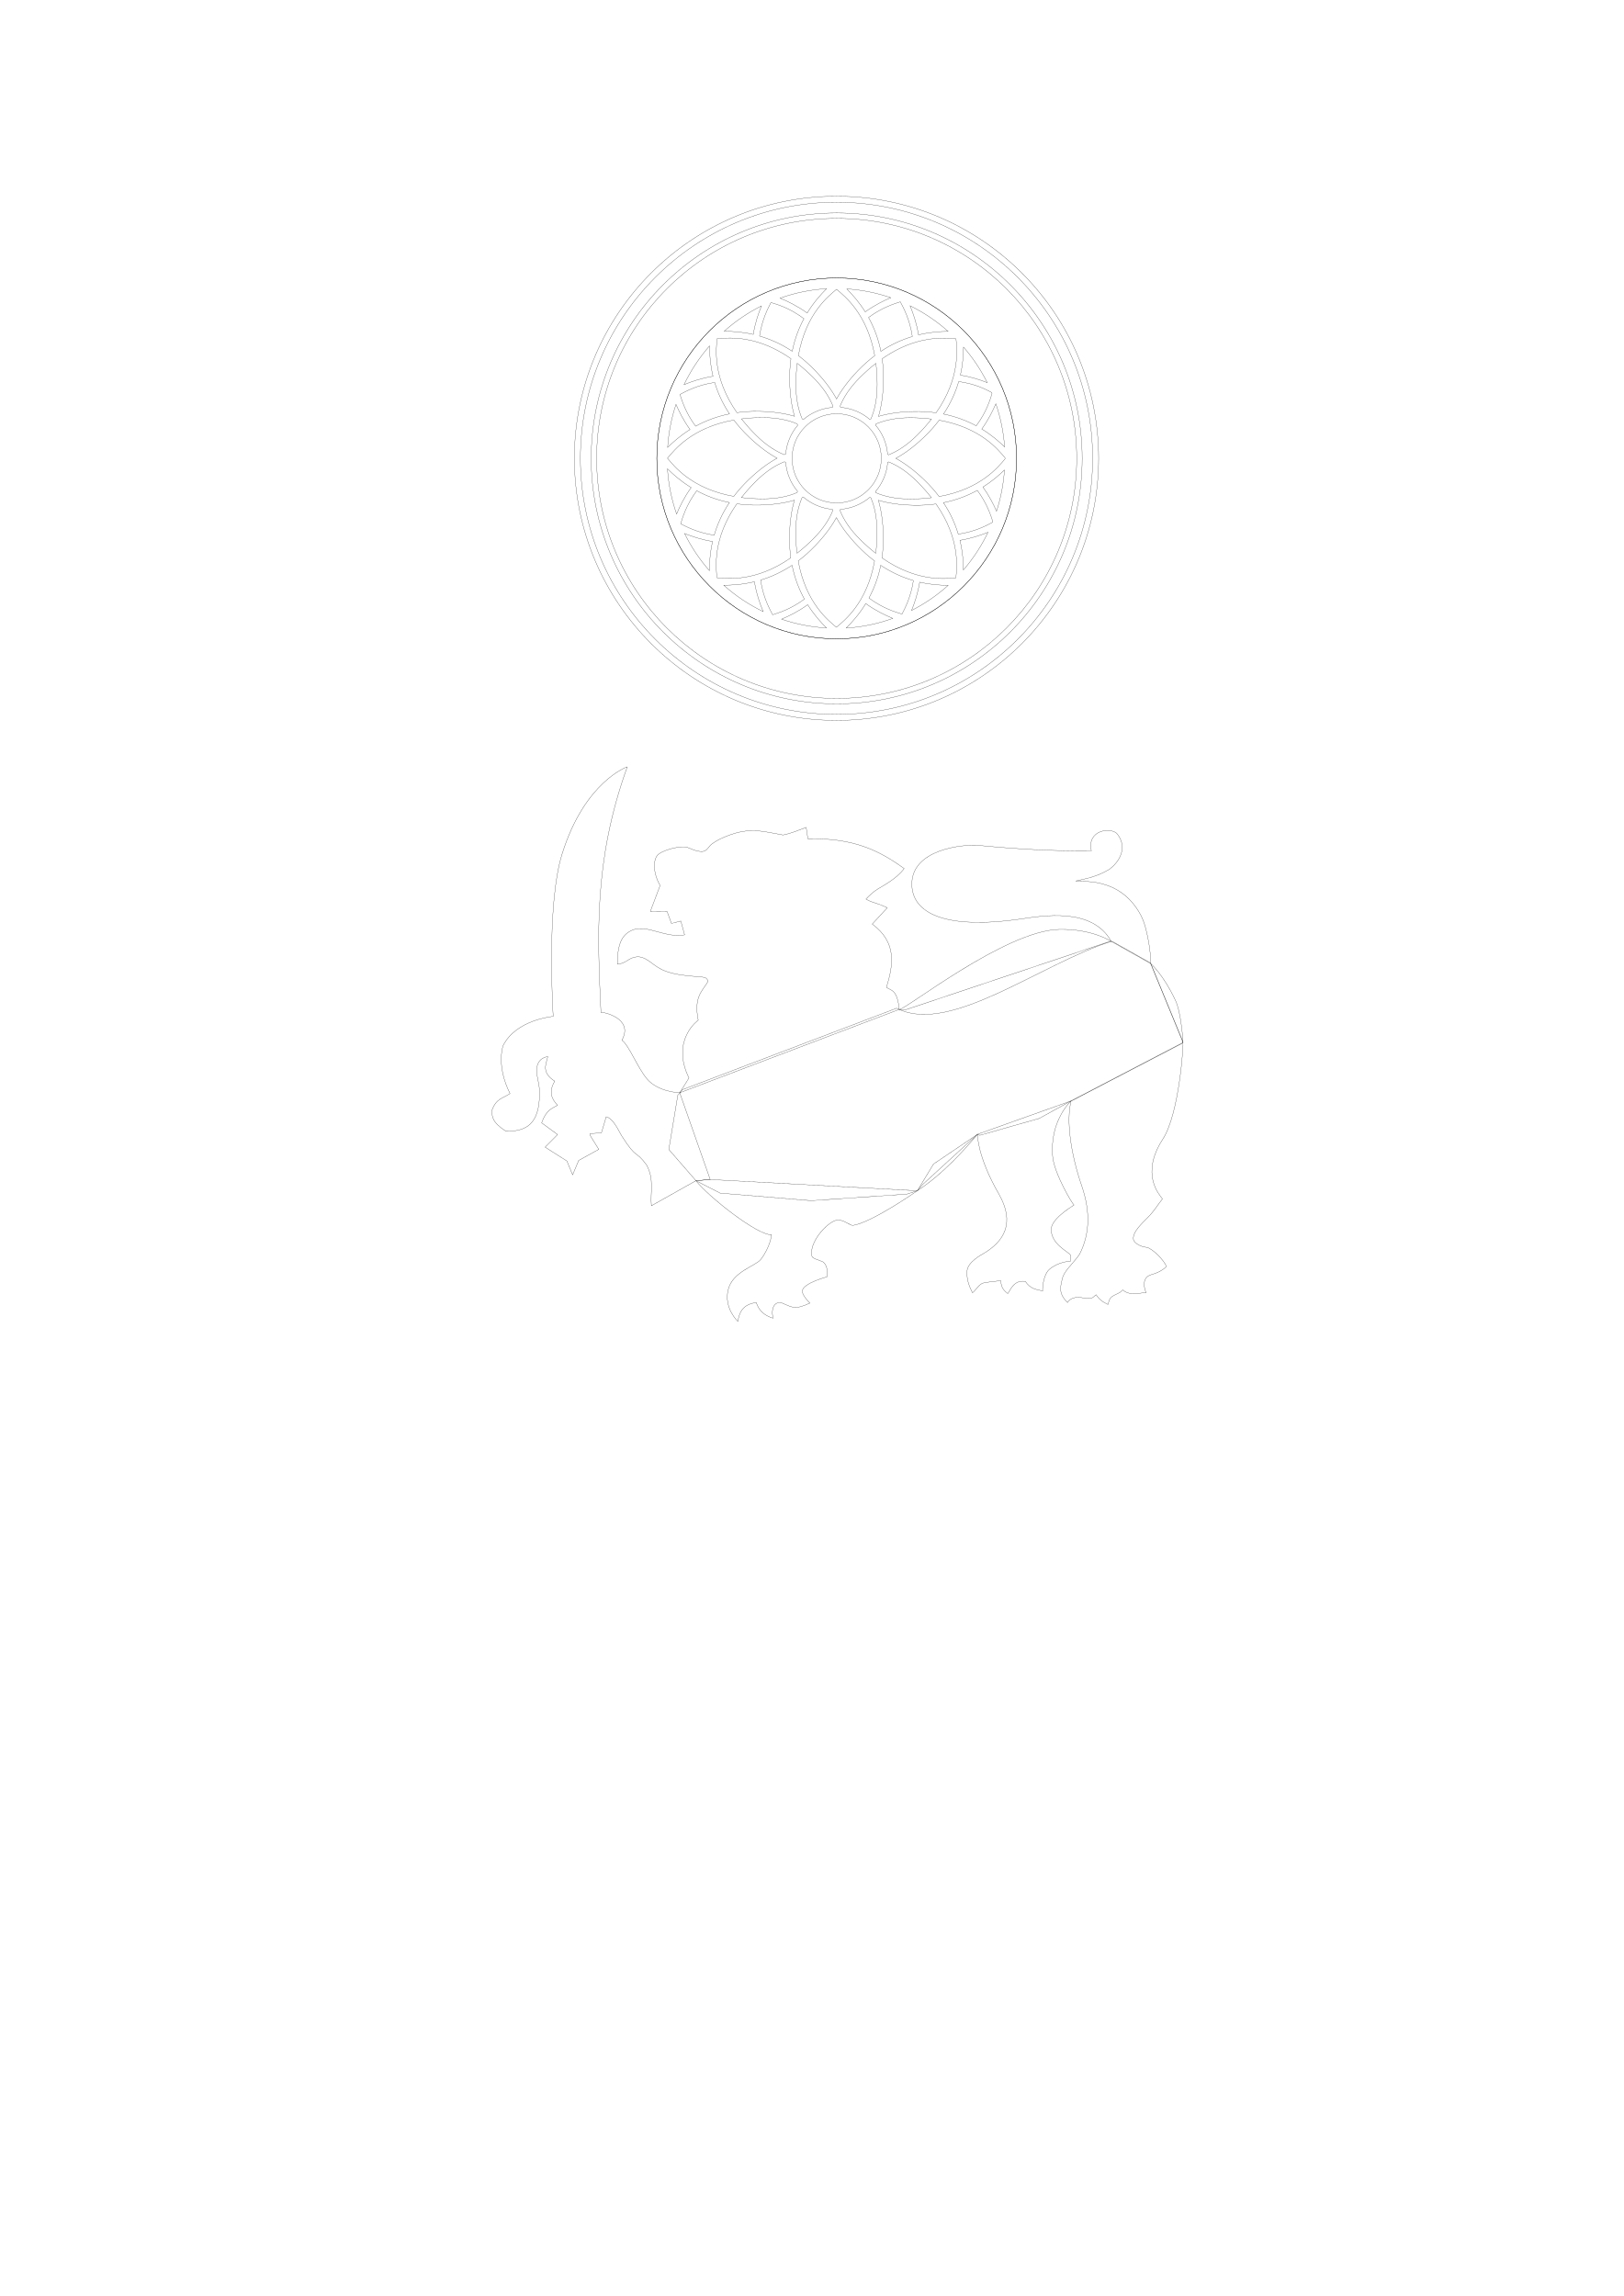
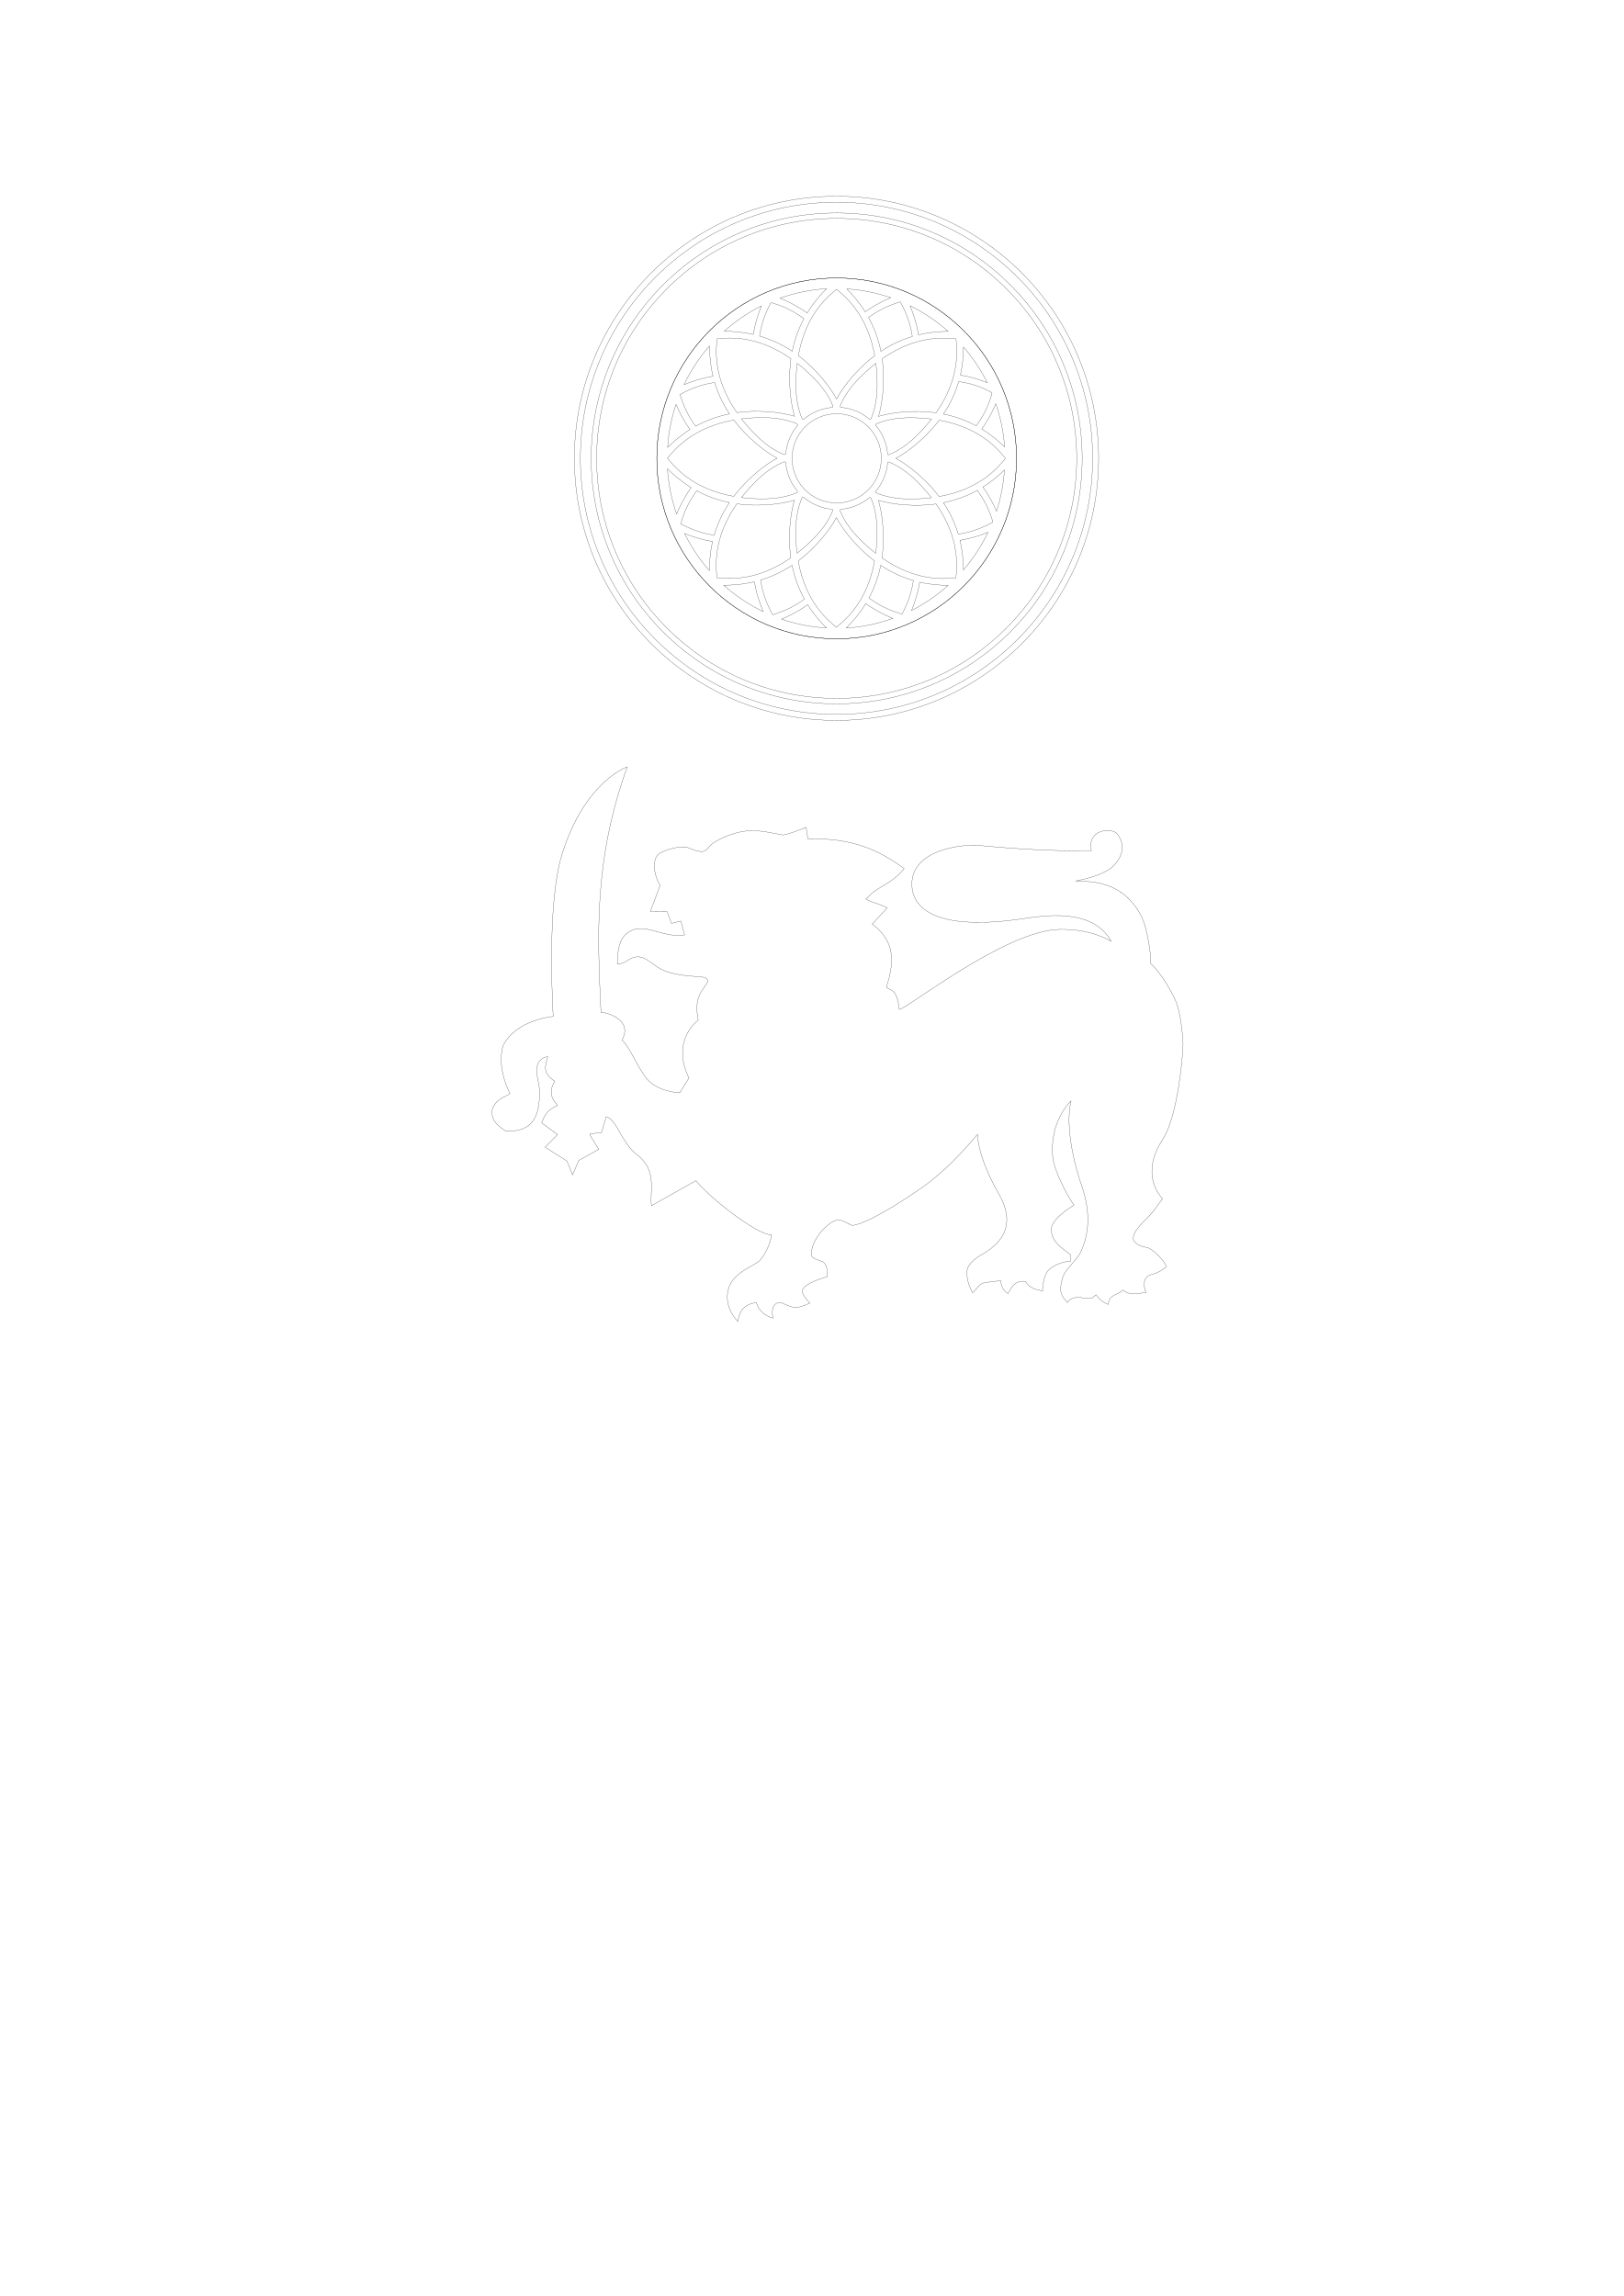
<svg xmlns="http://www.w3.org/2000/svg" width="210mm" height="297mm" viewBox="0 0 744.094 1052.362" id="svg2" version="1.1">
  <defs id="defs4" />
  <g id="layer2" style="display:inline">
    <g id="g4141" transform="translate(943.4758,68.10461)">
      <path id="path4139" d="m -560.053,29.5 a 112.5,112.5 0 0 0 -112.5,112.5 112.5,112.5 0 0 0 112.5,112.5 112.5,112.5 0 0 0 112.5,-112.5 112.5,112.5 0 0 0 -112.5,-112.5 z m 0,2.5 a 110,110 0 0 1 110,110 110,110 0 0 1 -110,110 110,110 0 0 1 -110,-110 110,110 0 0 1 110,-110 z" style="fill:none;stroke:#000000;stroke-width:0.1;stroke-miterlimit:4;stroke-opacity:1;stroke-dasharray:none" />
      <path id="path4140" d="m -560.053,59.311 a 82.428,82.69 0 0 0 -82.428,82.691 82.428,82.69 0 0 0 82.428,82.689 82.428,82.69 0 0 0 82.428,-82.689 82.428,82.69 0 0 0 -82.428,-82.691 z" style="fill:none;stroke:#000000;stroke-width:0.143;stroke-miterlimit:4;stroke-opacity:1;stroke-dasharray:none;display:inline" />
      <path id="circle4220" d="m -560.053,59.311 a 82.428,82.69 0 0 0 -82.428,82.691 82.428,82.69 0 0 0 82.428,82.689 82.428,82.69 0 0 0 82.428,-82.689 82.428,82.69 0 0 0 -82.428,-82.691 z m -4.629,4.9 c -2.687,2.7 -5.937,6.328 -8.885,11.148 -4.556,-3.275 -8.93,-5.355 -12.441,-6.805 a 77.433,77.944 0 0 1 21.326,-4.344 z m 9.238,0.092 a 77.433,77.944 0 0 1 20.182,4.039 c -3.338,1.423 -7.429,3.426 -11.699,6.5 -2.831,-4.517 -5.907,-7.948 -8.482,-10.539 z m -4.668,0.193 c 3.533,2.987 14.043,11.03 17.502,30.422 -2.568,1.937 -5.146,4.202 -7.695,6.857 -4.518,4.707 -7.646,9.032 -9.803,12.982 -2.157,-3.963 -5.293,-8.303 -9.83,-13.029 -2.541,-2.647 -5.108,-4.907 -7.668,-6.84 3.464,-19.37 13.963,-27.408 17.494,-30.393 z m 29.219,5.736 c 1.314,2.51 4.317,7.791 5.518,15.908 -4.561,1.368 -9.448,3.483 -14.42,6.791 -1.221,-6.093 -3.283,-11.225 -5.656,-15.523 6.321,-4.669 11.936,-6.321 14.559,-7.176 z m -59.281,0.322 c 1.326,0.415 3.41,1.003 5.967,2.074 2.64,1.105 5.819,2.858 9.154,5.328 -2.247,4.181 -4.196,9.113 -5.367,14.943 -5.171,-3.445 -10.257,-5.615 -14.975,-6.977 1.168,-7.772 3.97,-12.911 5.221,-15.369 z m 63.752,1.482 a 77.433,77.944 0 0 1 17.457,11.74 c -3.721,0.036 -8.365,0.339 -13.584,1.598 -0.883,-5.396 -2.445,-9.865 -3.873,-13.338 z m -68.098,0.076 c -1.376,3.393 -2.894,7.77 -3.756,13.062 -5.14,-1.18 -9.699,-1.437 -13.334,-1.453 a 77.433,77.944 0 0 1 17.09,-11.609 z m -14.062,14.715 c 6.456,0.063 16.274,1.585 27.578,9.467 -0.446,3.185 -0.667,6.609 -0.592,10.289 0.133,6.523 0.98,11.794 2.248,16.113 -4.328,-1.278 -9.614,-2.13 -16.164,-2.264 -3.669,-0.075 -7.083,0.143 -10.26,0.586 -11.246,-16.146 -9.506,-29.254 -9.119,-33.861 1.385,-0.116 3.536,-0.357 6.309,-0.33 z m 96.922,0.049 c 2.772,-0.027 4.924,0.212 6.309,0.328 0.387,4.61 2.13,17.73 -9.137,33.889 -3.185,-0.446 -6.609,-0.667 -10.289,-0.592 -6.523,0.133 -11.794,0.978 -16.113,2.246 1.278,-4.328 2.132,-9.614 2.266,-16.164 0.075,-3.668 -0.143,-7.082 -0.586,-10.258 11.293,-7.866 21.101,-9.386 27.551,-9.449 z m -106.66,3.568 c 0.02,3.772 0.303,8.538 1.598,13.91 -5.367,0.878 -9.816,2.427 -13.281,3.85 a 77.433,77.944 0 0 1 11.684,-17.76 z m 116.402,0.539 a 77.433,77.944 0 0 1 10.873,16.293 c -3.285,-1.292 -7.412,-2.658 -12.324,-3.457 1.126,-4.906 1.413,-9.284 1.451,-12.836 z m -76.223,7.418 c 2.362,1.838 4.779,3.951 7.236,6.4 4.805,4.787 7.567,9.231 9.176,13.271 -0.08,0.183 -0.165,0.368 -0.244,0.551 a 23.449,23.449 0 0 0 -13.285,5.51 c -0.199,-0.08 -0.408,-0.155 -0.609,-0.234 -1.706,-3.988 -2.879,-9.074 -2.867,-15.826 0.006,-3.481 0.221,-6.694 0.594,-9.672 z m 36.064,0.031 c 0.37,2.97 0.584,6.172 0.59,9.641 0.012,6.783 -1.173,11.88 -2.893,15.875 -0.163,0.064 -0.331,0.126 -0.496,0.189 a 23.449,23.449 0 0 0 -13.385,-5.535 c -0.078,-0.177 -0.161,-0.356 -0.238,-0.533 1.613,-4.027 4.381,-8.453 9.164,-13.219 2.465,-2.456 4.889,-4.576 7.258,-6.418 z m 37.941,8.326 c 3.828,0.579 7.147,1.477 9.67,2.477 2.412,0.955 4.177,1.893 5.416,2.529 a 77.433,77.944 0 0 1 0.205,0.463 c -0.867,2.804 -2.507,8.451 -7.252,14.844 -4.193,-2.259 -9.143,-4.218 -14.998,-5.395 3.431,-5.151 5.596,-10.216 6.959,-14.918 z m -111.822,0.424 c 1.367,4.562 3.483,9.448 6.791,14.42 -6.093,1.221 -11.224,3.285 -15.523,5.658 -4.67,-6.322 -6.321,-11.94 -7.176,-14.562 2.509,-1.314 7.791,-4.315 15.908,-5.516 z m 128.848,9.766 a 77.433,77.944 0 0 1 4.023,19.797 c -2.624,-2.549 -6.043,-5.511 -10.469,-8.217 3.01,-4.188 5.012,-8.224 6.445,-11.58 z m -146.574,0.287 c 1.42,3.308 3.407,7.333 6.43,11.531 -4.359,2.731 -7.705,5.691 -10.264,8.211 a 77.433,77.944 0 0 1 3.834,-19.742 z m 73.631,4.293 a 20.449,20.449 0 0 1 20.447,20.449 20.449,20.449 0 0 1 -20.447,20.447 20.449,20.449 0 0 1 -20.449,-20.447 20.449,20.449 0 0 1 20.449,-20.449 z m -33.969,1.764 c 6.783,-0.012 11.878,1.175 15.873,2.895 0.082,0.207 0.16,0.424 0.242,0.629 a 23.449,23.449 0 0 0 -5.502,13.215 c -0.204,0.086 -0.414,0.186 -0.619,0.275 -4.027,-1.613 -8.45,-4.381 -13.217,-9.164 -2.457,-2.466 -4.577,-4.89 -6.42,-7.26 2.97,-0.37 6.173,-0.584 9.643,-0.59 z m 67.754,0.068 c 3.481,0.006 6.694,0.221 9.672,0.594 -1.838,2.362 -3.952,4.777 -6.4,7.234 -4.788,4.805 -9.229,7.573 -13.27,9.182 -0.143,-0.062 -0.286,-0.128 -0.43,-0.193 a 23.449,23.449 0 0 0 -5.58,-13.475 c 0.06,-0.159 0.12,-0.318 0.182,-0.475 3.988,-1.707 9.074,-2.879 15.826,-2.867 z m -80.914,1.057 c 1.937,2.569 4.203,5.145 6.859,7.695 4.707,4.518 9.034,7.646 12.984,9.803 -3.963,2.157 -8.307,5.291 -13.033,9.828 -2.648,2.542 -4.905,5.11 -6.838,7.67 -19.369,-3.465 -27.408,-13.965 -30.393,-17.496 2.986,-3.533 11.031,-14.04 30.42,-17.5 z m 94.102,0.072 c 18.976,3.395 27.042,13.501 30.17,17.232 a 77.433,77.944 0 0 1 0.01,0.279 77.433,77.944 0 0 1 -0.012,0.252 c -3.131,3.735 -11.205,13.844 -30.197,17.232 -1.937,-2.568 -4.203,-5.144 -6.859,-7.693 -4.707,-4.518 -9.032,-7.648 -12.982,-9.805 3.963,-2.157 8.307,-5.291 13.033,-9.828 2.648,-2.542 4.905,-5.11 6.838,-7.67 z m -70.943,19.045 c 0.203,0.089 0.411,0.185 0.613,0.271 a 23.449,23.449 0 0 0 5.438,13.291 c -0.075,0.19 -0.148,0.388 -0.223,0.578 -3.988,1.707 -9.074,2.879 -15.826,2.867 -3.481,-0.006 -6.694,-0.221 -9.672,-0.594 1.838,-2.362 3.951,-4.779 6.4,-7.236 4.787,-4.804 9.229,-7.569 13.27,-9.178 z m 47.762,0.062 c 4.027,1.613 8.452,4.379 13.219,9.162 2.457,2.466 4.575,4.892 6.418,7.262 -2.97,0.37 -6.173,0.584 -9.643,0.59 -6.783,0.012 -11.878,-1.175 -15.873,-2.895 -0.058,-0.148 -0.116,-0.299 -0.174,-0.449 a 23.449,23.449 0 0 0 5.633,-13.484 c 0.14,-0.063 0.281,-0.125 0.42,-0.186 z m -101.338,3.17 c 2.671,2.632 6.209,5.759 10.863,8.605 -3.178,4.422 -5.229,8.67 -6.674,12.129 a 77.433,77.944 0 0 1 -4.189,-20.734 z m 154.436,0.547 a 77.433,77.944 0 0 1 -3.629,18.914 c -1.407,-3.223 -3.355,-7.083 -6.242,-11.094 4.131,-2.588 7.364,-5.389 9.871,-7.82 z m -12.436,9.33 c 4.552,6.163 6.221,11.609 7.094,14.311 a 77.433,77.944 0 0 1 -0.131,0.361 c -2.574,1.356 -7.76,4.231 -15.697,5.404 -1.367,-4.562 -3.483,-9.448 -6.791,-14.42 6.094,-1.221 11.226,-3.283 15.525,-5.656 z m -128.594,0.188 c 4.192,2.258 9.142,4.218 14.996,5.395 -3.445,5.172 -5.613,10.258 -6.975,14.977 -7.772,-1.168 -12.911,-3.97 -15.369,-5.221 0.846,-2.703 2.457,-8.562 7.348,-15.15 z m 48.867,2.9 a 23.449,23.449 0 0 0 13.311,5.598 c 0.074,0.168 0.152,0.337 0.225,0.504 -1.613,4.027 -4.379,8.452 -9.162,13.219 -2.466,2.457 -4.89,4.577 -7.26,6.42 -0.37,-2.97 -0.584,-6.173 -0.59,-9.643 -0.012,-6.782 1.173,-11.878 2.893,-15.873 0.193,-0.076 0.392,-0.149 0.584,-0.225 z m 30.461,0.102 c 0.148,0.057 0.297,0.112 0.443,0.17 1.707,3.988 2.881,9.073 2.869,15.826 -0.006,3.481 -0.221,6.694 -0.594,9.672 -2.362,-1.838 -4.778,-3.953 -7.236,-6.402 -4.805,-4.787 -7.569,-9.229 -9.178,-13.27 0.071,-0.162 0.145,-0.327 0.217,-0.49 a 23.449,23.449 0 0 0 13.479,-5.506 z m -34.533,1.322 c -1.278,4.328 -2.132,9.614 -2.266,16.164 -0.075,3.669 0.143,7.083 0.586,10.26 -16.146,11.245 -29.252,9.504 -33.859,9.117 -0.387,-4.61 -2.13,-17.727 9.135,-33.885 3.186,0.446 6.61,0.667 10.291,0.592 6.523,-0.133 11.794,-0.98 16.113,-2.248 z m 38.457,0.051 c 4.328,1.278 9.614,2.13 16.164,2.264 3.669,0.075 7.083,-0.143 10.26,-0.586 11.246,16.146 9.506,29.254 9.119,33.861 -4.61,0.387 -17.729,2.129 -33.887,-9.137 0.446,-3.185 0.667,-6.609 0.592,-10.289 -0.133,-6.523 -0.98,-11.794 -2.248,-16.113 z m -19.24,7.939 c 2.157,3.964 5.293,8.303 9.83,13.029 2.542,2.648 5.11,4.907 7.67,6.84 -3.465,19.37 -13.965,27.408 -17.496,30.393 -3.533,-2.987 -14.043,-11.03 -17.502,-30.422 2.568,-1.937 5.146,-4.202 7.695,-6.857 4.518,-4.707 7.646,-9.032 9.803,-12.982 z m 69.482,6.721 a 77.433,77.944 0 0 1 -11.273,17.277 c -0.035,-3.723 -0.336,-8.373 -1.596,-13.598 5.153,-0.843 9.464,-2.306 12.869,-3.68 z m -139.061,0.553 c 3.363,1.351 7.661,2.821 12.838,3.664 -1.184,5.156 -1.439,9.725 -1.453,13.365 a 77.433,77.944 0 0 1 -11.385,-17.029 z m 49.266,14.553 c 1.221,6.093 3.283,11.225 5.656,15.523 -6.321,4.668 -11.936,6.322 -14.559,7.176 -1.314,-2.51 -4.317,-7.791 -5.518,-15.908 4.561,-1.368 9.448,-3.483 14.42,-6.791 z m 40.625,0.031 c 5.171,3.445 10.257,5.615 14.975,6.977 -1.168,7.772 -3.97,12.911 -5.221,15.369 -2.703,-0.846 -8.56,-2.458 -15.148,-7.348 2.259,-4.193 4.218,-9.143 5.395,-14.998 z m -57.871,7.525 c 0.913,5.579 2.551,10.173 4.018,13.691 a 77.433,77.944 0 0 1 -18.08,-12.09 c 3.794,-0.014 8.618,-0.288 14.062,-1.602 z m 75.727,0.199 c 5.012,1.151 9.472,1.425 13.062,1.453 a 77.433,77.944 0 0 1 -16.781,11.518 c 1.366,-3.381 2.864,-7.725 3.719,-12.971 z m -24.709,9.816 c 4.539,3.262 8.896,5.338 12.4,6.787 a 77.433,77.944 0 0 1 -21.371,4.447 c 2.703,-2.708 5.992,-6.364 8.971,-11.234 z m -26.605,0.518 c 2.875,4.588 6.004,8.057 8.604,10.66 a 77.433,77.944 0 0 1 -20.6,-4.033 c 3.389,-1.429 7.599,-3.461 11.996,-6.627 z" style="fill:none;stroke:#000000;stroke-width:0.1;stroke-miterlimit:4;stroke-opacity:1;stroke-dasharray:none;display:inline" />
      <path id="path4146" d="M -560.129,21.842 A 120.12,120.12 0 0 0 -680.25,141.963 120.12,120.12 0 0 0 -560.129,262.082 120.12,120.12 0 0 0 -440.01,141.963 120.12,120.12 0 0 0 -560.129,21.842 z m 0,2.75 A 117.37,117.37 0 0 1 -442.76,141.963 117.37,117.37 0 0 1 -560.129,259.332 117.37,117.37 0 0 1 -677.5,141.963 117.37,117.37 0 0 1 -560.129,24.592 z" style="fill:none;stroke:#000000;stroke-width:0.1;stroke-miterlimit:4;stroke-opacity:1;stroke-dasharray:none" />
    </g>
-     <path style="fill:none;stroke:#000000;stroke-width:0.1;stroke-linecap:butt;stroke-linejoin:miter;stroke-miterlimit:4;stroke-opacity:1;stroke-dasharray:none" d="m 287.476,351.467 c -15.661,43.34 -13.623,78.246 -12.083,112.606 0.61,-0.453 15.29,2.571 9.595,12.708 3.275,2.257 7.093,12.506 11.557,17.788 5.093,6.027 14.955,6.295 14.955,6.295 l 13.965,39.775 -6.541,0.53 -20.418,11.49 c -0.576,-6.209 1.425,-12.063 -2.184,-18.691 -5.283,-7.21 -4.268,-2.044 -11.554,-13.565 -2.405,-4.67 -4.558,-8.011 -6.961,-8.548 l -2.184,7.373 -5.261,0.384 -0.04,0.614 4.085,6.582 -9.202,5.065 -2.786,6.612 -2.63,-6.343 -9.983,-6.353 5.73,-5.771 -7.321,-5.366 c 2.18,-6.076 4.769,-6.568 7.287,-8.043 -2.539,-2.802 -4.322,-5.919 -1.276,-11.049 -6.304,-4.082 -3.924,-7.816 -3.182,-11.314 -3.508,0.674 -4.849,2.828 -5.106,5.836 -0.257,3.008 1.468,6.706 1.321,11.281 -0.077,13.792 -6.037,17.297 -15.417,17.133 -6.594,-4.28 -6.299,-6.838 -6.43,-9.502 1.984,-5.733 5.424,-5.644 8.309,-7.778 -6.463,-12.878 -3.182,-21.92 -3.182,-21.92 5.929,-11.979 22.981,-13.435 22.981,-13.435 0,0 -3.342,-50.708 4.066,-74.423 10.429,-33.389 29.894,-39.973 29.894,-39.973 z" id="path4142" />
-     <path style="fill:none;stroke:#000000;stroke-width:0.1;stroke-linecap:butt;stroke-linejoin:miter;stroke-miterlimit:4;stroke-opacity:1;stroke-dasharray:none" d="m 311.499,500.869 4.227,-6.777 c -8.493,-17.466 4.25,-26.5 4.25,-26.5 -2.153,-11 2.018,-13.343 4.537,-17.854 -0.741,-2.162 -2.249,-1.716 -3.537,-2.021 -6.201,-0.359 -11.617,-1.003 -15.875,-2.562 -5.98,-2.19 -7.808,-6.211 -12.562,-6.625 -4.748,0.154 -5.198,3.131 -9.625,3.375 -0.003,-7.167 1.217,-11.776 4.625,-14.312 4.274,-3.262 9.085,-1.813 13.75,-0.529 4.333,1.193 8.341,2.183 12.445,1.422 l -1.724,-6.338 -4.302,1.081 -2.008,-5.456 -7.662,-0.055 4.471,-11.872 c -3.559,-6.117 -3.156,-12.459 -0.721,-14.316 3.369,-2.57 11.081,-3.943 13.062,-3.188 2.554,0.974 4.498,2.006 6.875,1.938 1.785,-0.052 2.503,-1.261 3.412,-2.387 2.328,-2.883 11.341,-6.477 16.582,-6.983 6.568,-0.634 11.17,0.793 17.131,1.808 3.724,-0.723 7.197,-2.234 10.596,-3.5 l 0.779,5.25 c 20.982,-0.493 32.754,5.392 44.125,13.625 -3.387,4.7 -10.209,8.211 -12,9.312 -2.366,1.456 -3.95,3.068 -5.5,4.688 3.25,1.945 4.062,1.236 9.75,4 l -6.875,7.438 c 11.438,8.542 9.662,18.716 6.5,29.062 2.343,1.503 4.949,1.003 5.875,10.062 z" id="path4144" />
-     <path style="fill:none;stroke:#000000;stroke-width:0.1;stroke-linecap:butt;stroke-linejoin:miter;stroke-miterlimit:4;stroke-opacity:1;stroke-dasharray:none" d="m 509.238,431.467 c -8.774,-15.892 -31.752,-11.667 -41.841,-10.198 -31.252,4.55 -48.797,-1.358 -49.497,-15.203 -0.857,-16.932 23.764,-19.232 30.759,-18.562 17.063,1.635 33.966,2.67 51.486,2.475 -2.228,-9.917 9.494,-10.98 11.977,-7.601 6.345,8.635 -3.219,15.919 -4.154,16.308 -4.829,2.894 -9.877,4.038 -14.938,5.082 1.639,0.807 19.816,-2.681 29.698,15.556 3.864,7.13 4.962,22.275 4.574,22.318 z" id="path4145" />
-     <path style="fill:none;stroke:#000000;stroke-width:0.1;stroke-linecap:butt;stroke-linejoin:miter;stroke-miterlimit:4;stroke-opacity:1;stroke-dasharray:none" d="m 490.865,504.575 c -2.348,9.074 -0.184,24.293 4.885,39.037 3.946,11.477 3.747,21.937 -1,31.25 -3.581,5.065 -7.182,7.622 -8,11.5 -0.678,3.234 -1.926,6.358 2.467,10.644 1.133,-1.845 3.414,-2.848 7.084,-2.142 4.865,0.936 4.677,-0.651 6.018,-1.423 1.217,1.901 2.931,3.321 5.429,4.472 0.678,-2.598 1.046,-3.35 3.138,-4.375 2.95,-1.446 2.051,-0.882 3.624,-2.298 3.422,2.88 7.166,1.332 10.804,1.247 -0.317,-0.08 -2.992,-6.848 2.32,-8.258 4.682,-1.242 6.867,-3.68 6.867,-3.68 -0.555,-2.43 -6.545,-8.578 -9.12,-8.843 -2.974,-0.307 -6.545,-2.249 -5.966,-4.729 0.316,-2.648 3.221,-5.613 6.85,-9.237 2.548,-2.544 4.241,-5.452 6.452,-8.22 -1.354,-1.924 -10.284,-11.24 0.155,-27.374 7.715,-11.925 9.527,-44.062 9.281,-44.309 z" id="path2994" transform="translate(-4.9229925e-6,0)" />
-     <path style="fill:none;stroke:#000000;stroke-width:0.1;stroke-linecap:butt;stroke-linejoin:miter;stroke-miterlimit:4;stroke-opacity:1;stroke-dasharray:none" d="m 490.859,504.589 c 0,0 -9.974,9.05 -8.436,25.663 0.714,7.715 9.366,22.306 9.811,22.009 -2.111,1.468 -10.833,6.729 -10.518,11.667 0.404,6.338 7.221,9.457 8.839,11.225 l 0.044,2.917 c -0.092,0 -5.404,0.085 -9.679,3.712 -2.918,2.476 -3.296,9.413 -3.094,9.899 -2.773,-0.599 -5.7,-0.919 -7.911,-4.331 -5.425,-0.913 -6.951,4.248 -8.088,5.568 -3.139,-2.335 -2.981,-4.297 -3.182,-5.922 0,0 -5.099,0.51 -7.69,0.972 -2.309,0.412 -3.586,3.29 -5.303,4.596 -1.459,-3.08 -2.743,-5.744 -2.464,-10.099 0.263,-4.107 7.14,-7.684 7.414,-7.844 9.584,-5.623 14.759,-14.118 7.071,-27.489 -9.952,-17.307 -9.718,-27.249 -9.718,-27.249 z" id="path3764" transform="translate(-4.9229925e-6,0)" />
-     <path style="fill:none;stroke:#000000;stroke-width:0.1;stroke-linecap:butt;stroke-linejoin:miter;stroke-miterlimit:4;stroke-opacity:1;stroke-dasharray:none" d="m 353.59,565.926 c 0,0 -0.552,5.617 -4.919,11.308 -2.371,3.09 -13.01,5.538 -14.994,13.981 -1.996,8.499 4.476,14.459 4.476,14.459 0.94,-6.614 4.495,-8 8.398,-8.688 1.144,3.563 3.642,6.007 7.732,7.213 -1.283,-5.455 1.434,-8.011 4.221,-6.905 4.435,1.76 5.464,3.329 12.645,-0.018 0,0 -3.743,-3.708 -3.479,-5.618 0.498,-3.609 11.34,-6.429 11.34,-6.429 -0.076,-0.779 0.813,-4.733 -1.853,-6.836 -1.695,-0.859 -4.87,-1.504 -5.062,-2.625 -1.535,-6.108 6.797,-15.565 11.328,-16.525 3.303,-0.474 5.975,2.666 7.608,2.386 8.98,-1.534 29.344,-15.852 29.344,-15.852 l -94.941,-5.159 -6.504,0.56 c 5.526,7.149 28.283,25.213 34.661,24.748 z" id="path2996" transform="translate(-4.9229925e-6,0)" />
-     <path style="fill:none;stroke:#000000;stroke-width:0.1;stroke-linecap:butt;stroke-linejoin:miter;stroke-miterlimit:4;stroke-opacity:1;stroke-dasharray:none" d="m 412.09,462.667 c 24.205,11.002 64.763,-20.794 97.145,-31.191 0,0 -8.563,-5.76 -23.705,-5.499 -24.78,0.427 -70.736,37.029 -73.44,36.691 z" id="path3785" transform="translate(-4.9229925e-6,0)" />
-     <path style="fill:none;stroke:#000000;stroke-width:0.1;stroke-linecap:butt;stroke-linejoin:miter;stroke-miterlimit:4;stroke-opacity:1;stroke-dasharray:none" d="m 527.301,441.636 14.863,36.223 c 0,0 -0.728,-13.466 -3.525,-19.422 -5.597,-11.914 -11.338,-16.801 -11.338,-16.801 z" id="path3787" transform="translate(-4.9229925e-6,0)" />
-     <path style="fill:none;stroke:#000000;stroke-width:0.1;stroke-linecap:butt;stroke-linejoin:miter;stroke-miterlimit:4;stroke-opacity:1;stroke-dasharray:none" d="m 420.402,545.761 c 11.771,-7.584 22.381,-19.652 27.57,-25.863 l -20.173,13.625 z" id="path3789" transform="translate(-4.9229925e-6,0)" />
-     <path style="fill:none;stroke:#000000;stroke-width:0.1;stroke-linecap:butt;stroke-linejoin:miter;stroke-miterlimit:4;stroke-opacity:1;stroke-dasharray:none;display:inline" d="m 330,546.862 -11.054,-5.687 -12.446,-14.313 4.119,-24.894 2.163,-2.551 98.094,-37.305 1.247,0.567 2.784,0.177 93.961,-31.443 0.953,0.129 17.398,9.809 0.355,0.77 14.445,35.094 0.141,0.637 -0.09,0.195 -50.941,26.508 -0.707,0.266 -14.185,7.8 -27.236,7.743 -0.789,-0.43 -0.297,0.039 -0.586,0.477 -24.478,22.444 -2.467,2.869 -4.781,1.551 -43.929,3.005 z" id="path3791" />
+     <path style="fill:none;stroke:#000000;stroke-width:0.1;stroke-linecap:butt;stroke-linejoin:miter;stroke-miterlimit:4;stroke-opacity:1;stroke-dasharray:none" d="m 287.469,351.469 c 0,0 -19.446,6.58 -29.875,39.969 -7.408,23.715 -4.062,74.438 -4.062,74.438 0,0 -17.071,1.459 -23,13.438 0,0 -3.275,9.028 3.188,21.906 -2.884,2.135 -6.328,2.048 -8.312,7.781 0.131,2.664 -0.156,5.22 6.438,9.5 9.38,0.163 15.33,-3.333 15.406,-17.125 0.147,-4.575 -1.57,-8.273 -1.312,-11.281 0.257,-3.008 1.585,-5.17 5.094,-5.844 -0.742,3.498 -3.117,7.23 3.188,11.312 -3.046,5.129 -1.258,8.26 1.281,11.062 -2.517,1.475 -5.101,1.955 -7.281,8.031 l 7.312,5.375 -5.719,5.75 9.969,6.375 2.625,6.344 2.812,-6.625 9.188,-5.062 -4.094,-6.594 0.062,-0.594 5.25,-0.406 2.188,-7.375 c 2.403,0.538 4.564,3.892 6.969,8.562 7.285,11.521 6.248,6.353 11.531,13.562 3.609,6.628 1.611,12.478 2.188,18.688 l 20.406,-11.5 c 0.042,-0.021 0.021,0.021 0.031,0.031 5.526,7.149 28.279,25.215 34.656,24.75 0,0 -0.571,5.621 -4.938,11.312 -2.371,3.09 -12.985,5.526 -14.969,13.969 -1.996,8.499 4.469,14.469 4.469,14.469 0.94,-6.614 4.503,-8 8.406,-8.688 1.144,3.563 3.629,5.982 7.719,7.188 -1.283,-5.455 1.432,-8.012 4.219,-6.906 4.435,1.76 5.475,3.347 12.656,0 0,0 -3.764,-3.716 -3.5,-5.625 0.498,-3.609 11.344,-6.438 11.344,-6.438 -0.076,-0.779 0.823,-4.709 -1.844,-6.812 -1.695,-0.859 -4.87,-1.504 -5.062,-2.625 -1.535,-6.108 6.781,-15.571 11.312,-16.531 3.303,-0.474 5.992,2.654 7.625,2.375 8.98,-1.534 29.344,-15.844 29.344,-15.844 l -0.094,0 0.094,-0.031 0.094,-0.125 -0.062,0.125 c 11.733,-7.559 22.292,-19.552 27.5,-25.781 l 0.062,0 c -0.005,0.483 0.015,10.282 9.719,27.156 7.688,13.371 2.49,21.877 -7.094,27.5 -0.274,0.161 -7.143,3.736 -7.406,7.844 -0.279,4.355 1.009,7.014 2.469,10.094 1.717,-1.306 3.003,-4.181 5.312,-4.594 2.59,-0.462 7.688,-0.969 7.688,-0.969 0.201,1.625 0.049,3.571 3.188,5.906 1.136,-1.321 2.637,-6.475 8.062,-5.562 2.211,3.412 5.133,3.744 7.906,4.344 -0.203,-0.486 0.176,-7.431 3.094,-9.906 4.275,-3.627 9.595,-3.719 9.688,-3.719 l -0.031,-2.906 c -1.618,-1.768 -8.439,-4.88 -8.844,-11.219 -0.315,-4.938 8.42,-10.219 10.531,-11.688 -0.445,0.297 -9.098,-14.285 -9.812,-22 -1.494,-16.134 7.771,-25.057 8.312,-25.562 l 0.094,-0.031 c -2.31,9.084 -0.146,24.275 4.906,38.969 3.946,11.477 3.747,21.937 -1,31.25 -3.581,5.065 -7.182,7.622 -8,11.5 -0.678,3.234 -1.924,6.339 2.469,10.625 1.133,-1.845 3.424,-2.831 7.094,-2.125 4.865,0.936 4.659,-0.666 6,-1.438 1.217,1.901 2.94,3.318 5.438,4.469 0.678,-2.598 1.033,-3.35 3.125,-4.375 2.95,-1.446 2.052,-0.865 3.625,-2.281 3.422,2.88 7.175,1.335 10.812,1.25 -0.317,-0.08 -2.999,-6.872 2.312,-8.281 4.682,-1.242 6.875,-3.656 6.875,-3.656 -0.555,-2.43 -6.55,-8.578 -9.125,-8.844 -2.974,-0.307 -6.548,-2.271 -5.969,-4.75 0.316,-2.648 3.215,-5.595 6.844,-9.219 2.548,-2.544 4.257,-5.451 6.469,-8.219 -1.354,-1.924 -10.282,-11.24 0.156,-27.375 7.715,-11.925 9.528,-44.066 9.281,-44.312 0,0 -0.734,-13.451 -3.531,-19.406 -5.507,-11.722 -11.069,-16.594 -11.25,-16.75 l -0.062,-0.094 c 0.321,-0.633 -0.808,-15.296 -4.594,-22.281 -9.883,-18.237 -28.048,-14.724 -29.688,-15.531 5.06,-1.045 10.108,-2.199 14.938,-5.094 0.935,-0.389 10.501,-7.678 4.156,-16.312 -2.483,-3.379 -14.197,-2.323 -11.969,7.594 -17.52,0.195 -34.437,-0.834 -51.5,-2.469 -6.995,-0.67 -31.607,1.63 -30.75,18.562 0.701,13.845 18.248,19.769 49.5,15.219 10.089,-1.469 33.07,-5.705 41.844,10.188 l -0.031,0 c 0,0 -8.546,-5.761 -23.688,-5.5 -24.78,0.427 -70.734,37.025 -73.438,36.688 -0.926,-9.059 -3.532,-8.56 -5.875,-10.062 3.162,-10.346 4.938,-20.521 -6.5,-29.062 l 6.875,-7.438 c -5.688,-2.764 -6.5,-2.055 -9.75,-4 1.55,-1.619 3.134,-3.232 5.5,-4.688 1.791,-1.102 8.613,-4.612 12,-9.312 -11.371,-8.233 -23.143,-14.118 -44.125,-13.625 l -0.781,-5.25 c -3.399,1.266 -6.869,2.777 -10.594,3.5 -5.961,-1.015 -10.557,-2.447 -17.125,-1.812 -5.241,0.506 -14.266,4.117 -16.594,7 -0.909,1.126 -1.621,2.323 -3.406,2.375 -2.377,0.069 -4.321,-0.964 -6.875,-1.938 -1.982,-0.756 -9.694,0.618 -13.062,3.188 -2.435,1.857 -2.84,8.195 0.719,14.312 l -4.469,11.875 7.656,0.062 2.031,5.438 4.281,-1.062 1.719,6.344 c -4.104,0.761 -8.104,-0.245 -12.438,-1.438 -4.665,-1.284 -9.476,-2.731 -13.75,0.531 -3.408,2.537 -4.628,7.145 -4.625,14.312 4.427,-0.244 4.877,-3.221 9.625,-3.375 4.754,0.414 6.583,4.435 12.562,6.625 4.258,1.559 9.674,2.203 15.875,2.562 1.287,0.305 2.79,-0.131 3.531,2.031 -2.518,4.51 -6.684,6.844 -4.531,17.844 0,0 -12.743,9.034 -4.25,26.5 L 311.5,500.875 l 0.062,-0.031 -0.062,0.062 0,-0.031 c 0,0 -9.876,-0.285 -14.969,-6.312 -4.463,-5.282 -8.257,-15.524 -11.531,-17.781 5.695,-10.137 -8.984,-13.172 -9.594,-12.719 -1.54,-34.36 -3.598,-69.254 12.062,-112.594 z" transform="translate(-4.9229925e-6,0)" id="path4142" />
  </g>
</svg>
